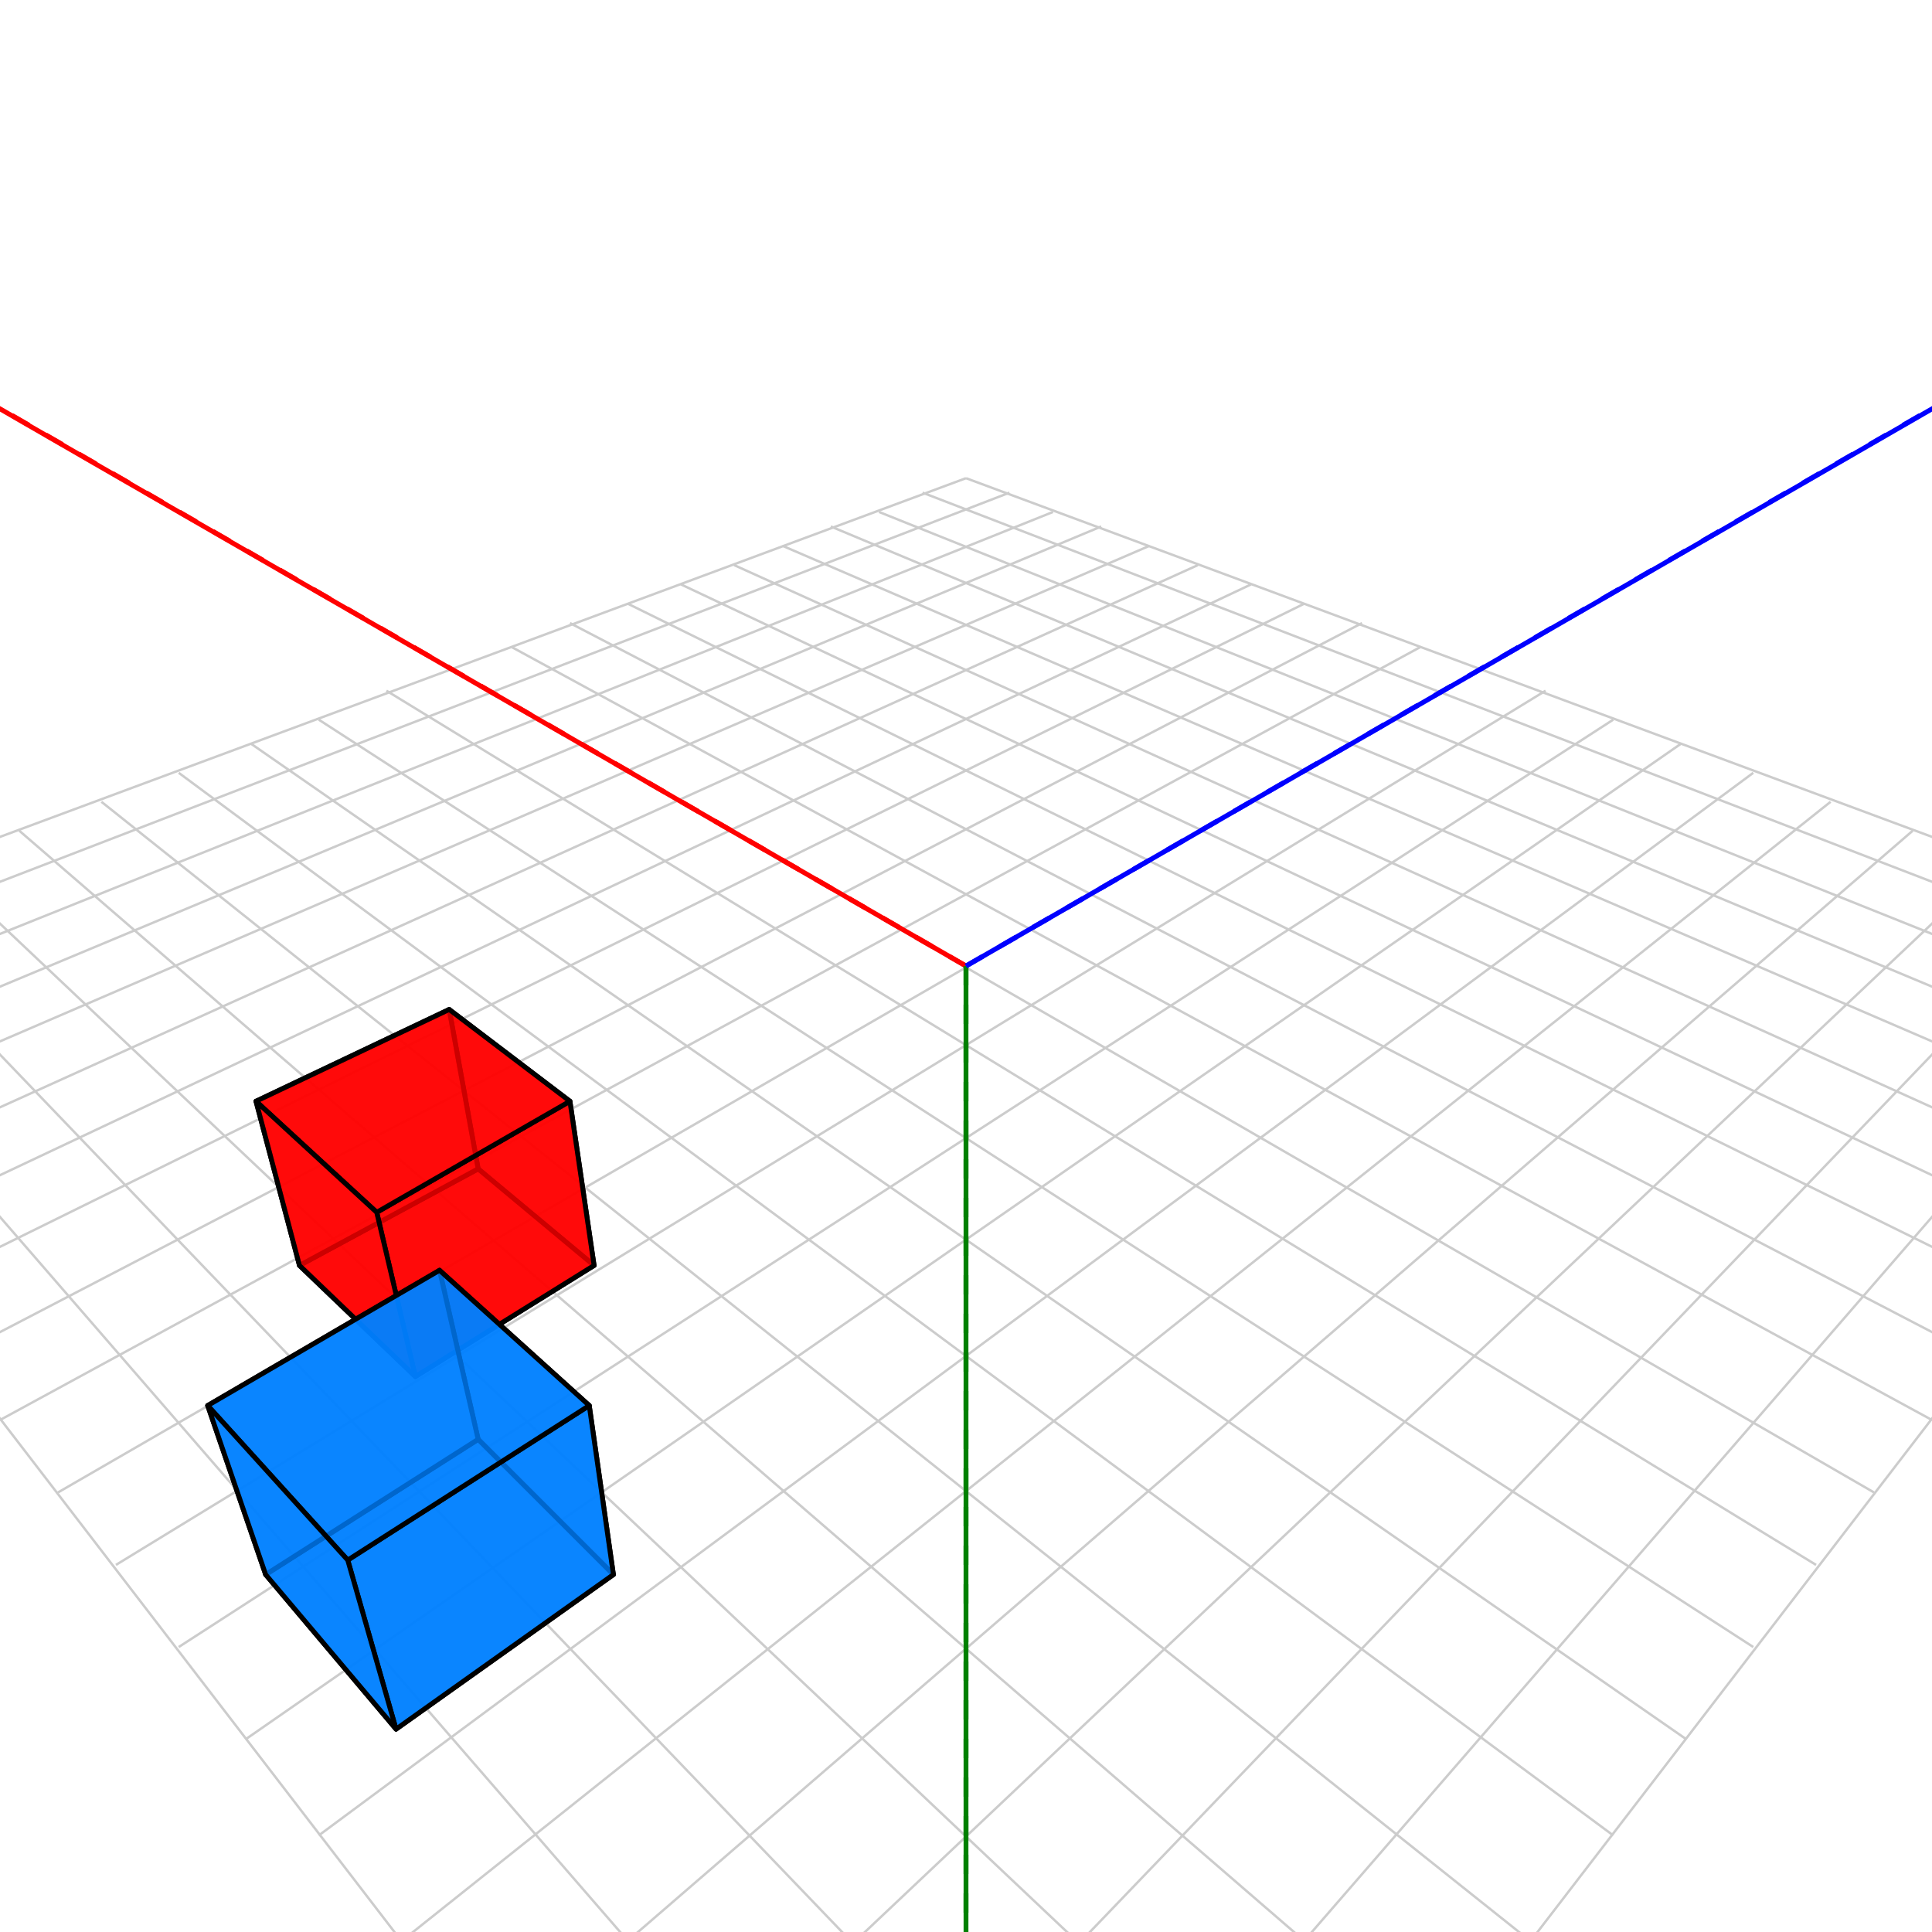
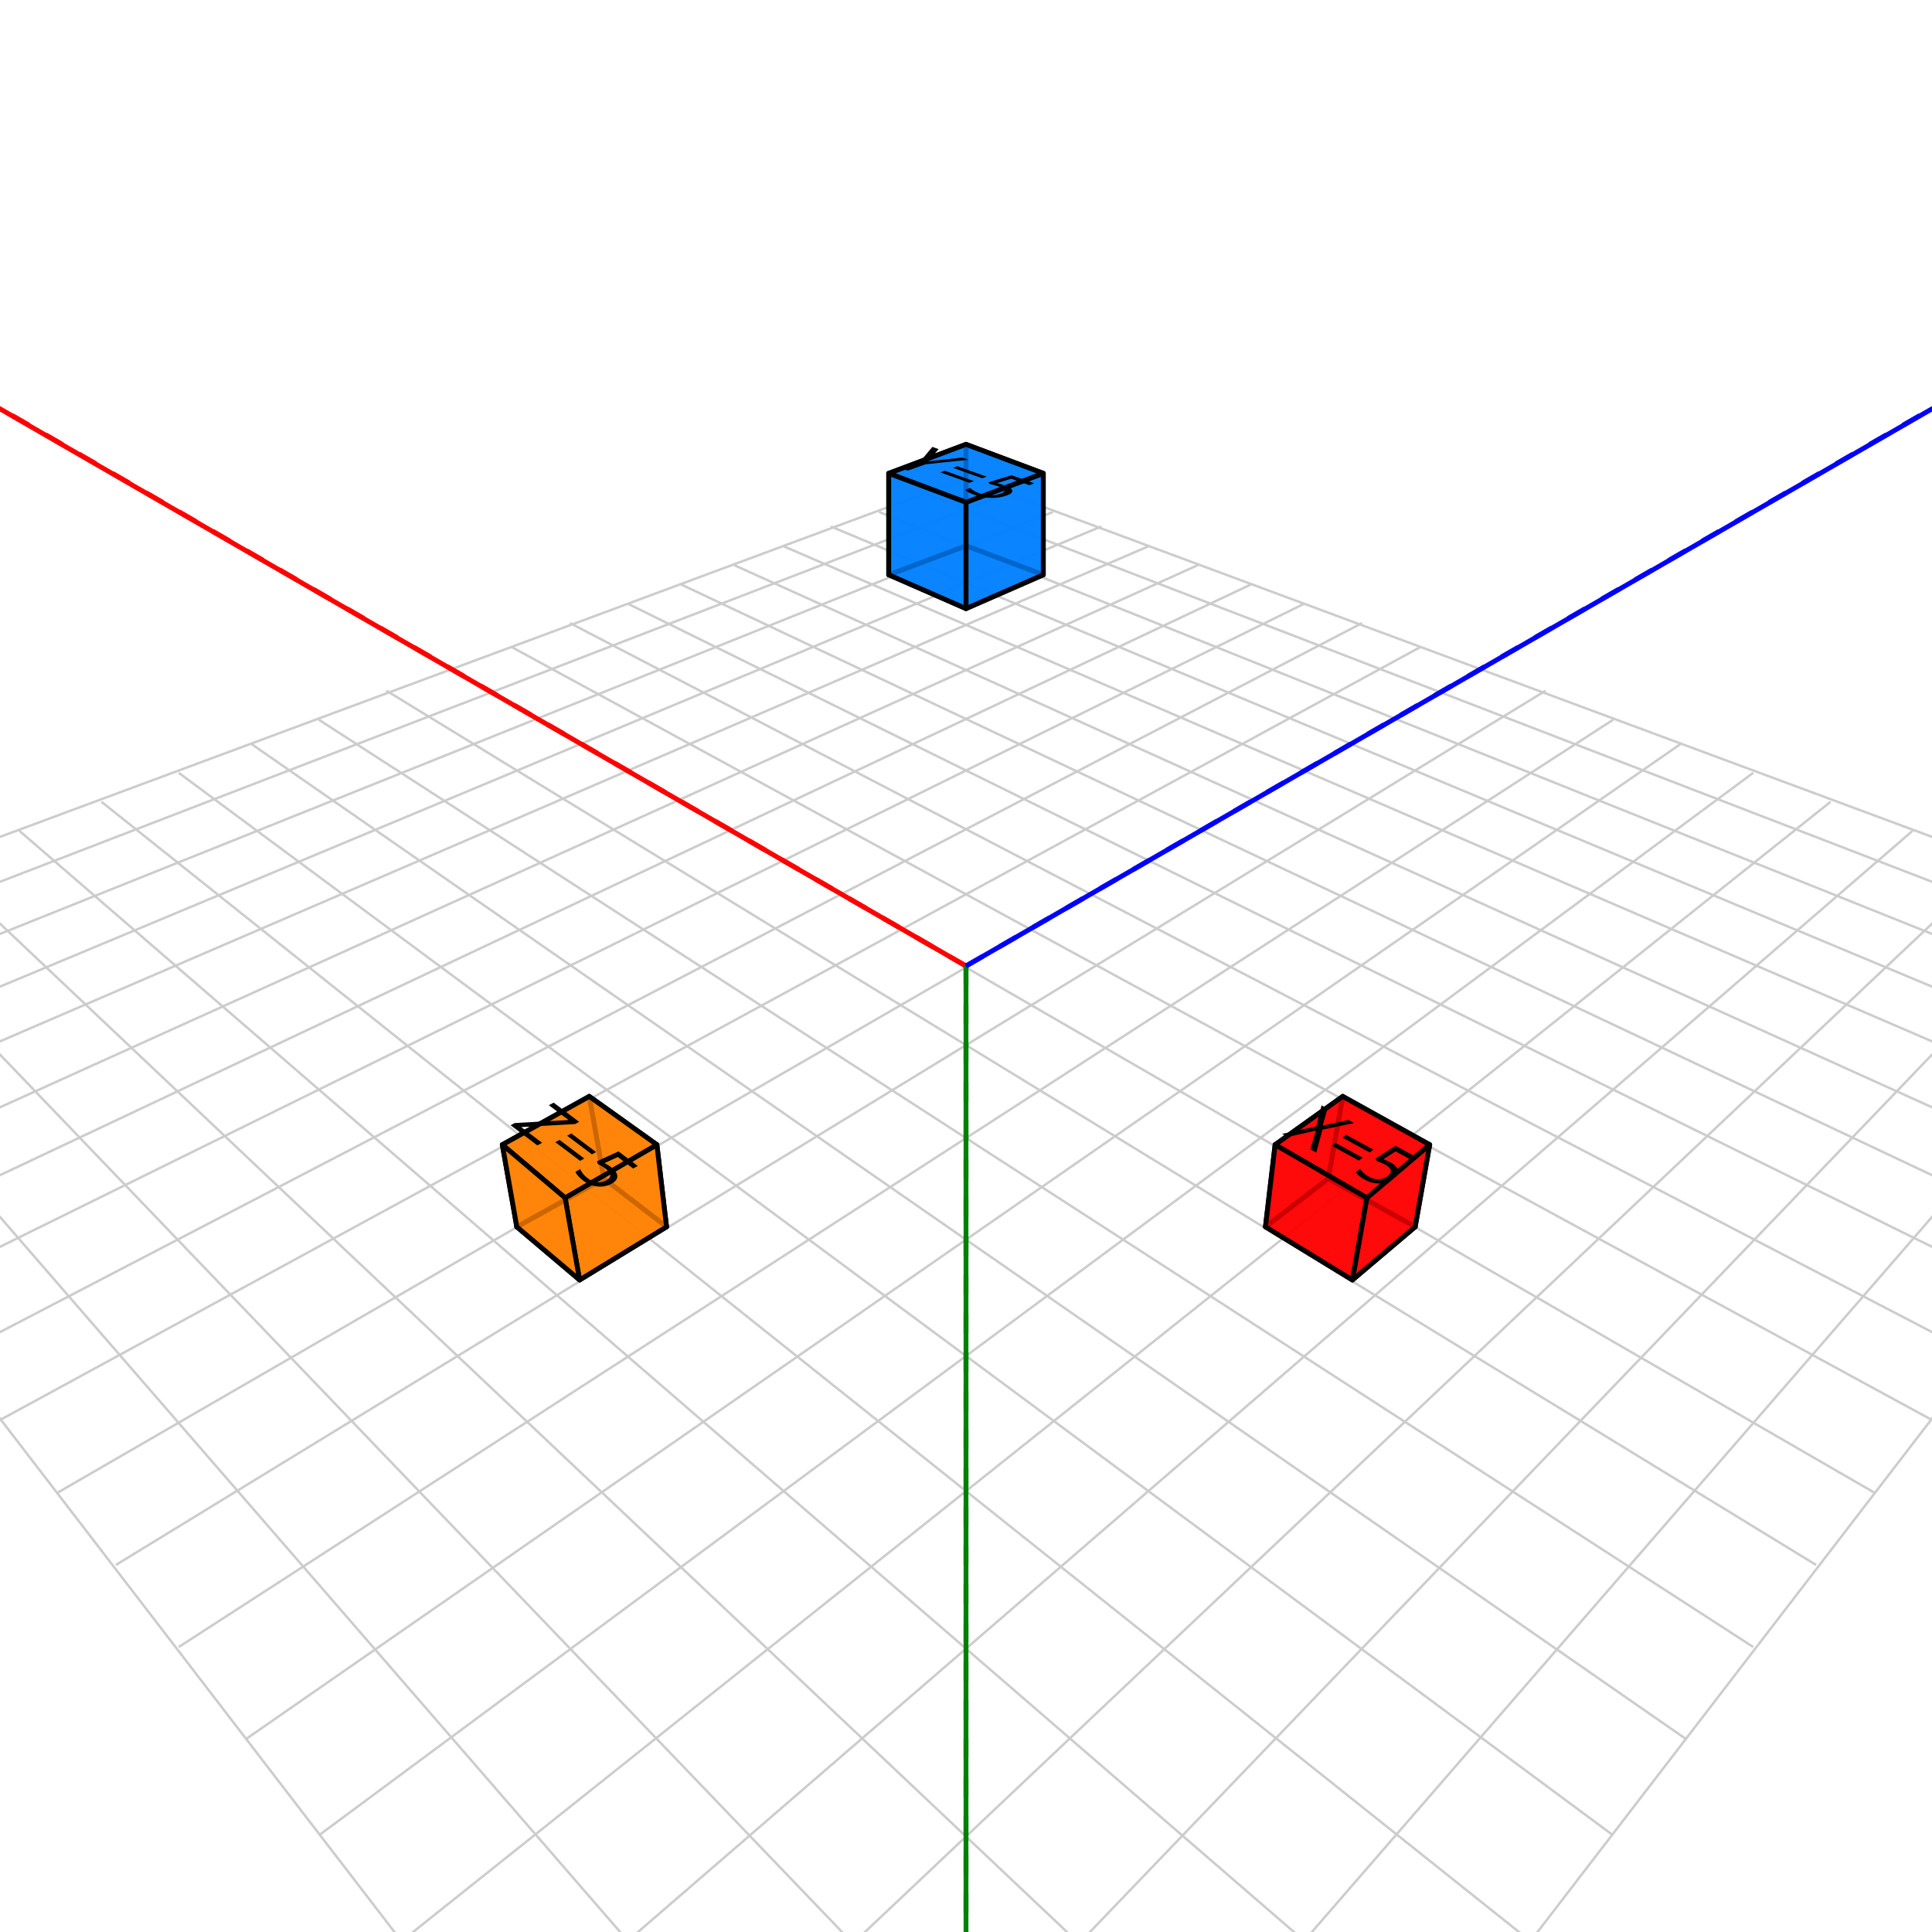
<svg xmlns="http://www.w3.org/2000/svg" width="400" height="400" viewBox="-200 -200 400 400">
  <rect x="-200" y="-200" width="400" height="400" fill="white" />
  <g stroke="#ccc" stroke-width="0.5">
    <line x1="0" y1="-101" x2="-272" y2="0" />
    <line x1="0" y1="-101" x2="272" y2="0" />
    <line x1="9" y1="-98" x2="-266" y2="8" />
    <line x1="-9" y1="-98" x2="266" y2="8" />
    <line x1="18" y1="-94" x2="-259" y2="17" />
    <line x1="-18" y1="-94" x2="259" y2="17" />
    <line x1="28" y1="-91" x2="-252" y2="26" />
    <line x1="-28" y1="-91" x2="252" y2="26" />
    <line x1="38" y1="-87" x2="-245" y2="35" />
    <line x1="-38" y1="-87" x2="245" y2="35" />
    <line x1="48" y1="-83" x2="-237" y2="46" />
    <line x1="-48" y1="-83" x2="237" y2="46" />
    <line x1="59" y1="-79" x2="-229" y2="57" />
    <line x1="-59" y1="-79" x2="229" y2="57" />
    <line x1="70" y1="-75" x2="-220" y2="68" />
    <line x1="-70" y1="-75" x2="220" y2="68" />
    <line x1="82" y1="-71" x2="-210" y2="81" />
    <line x1="-82" y1="-71" x2="210" y2="81" />
    <line x1="94" y1="-66" x2="-200" y2="94" />
    <line x1="-94" y1="-66" x2="200" y2="94" />
    <line x1="106" y1="-61" x2="-188" y2="109" />
    <line x1="-106" y1="-61" x2="188" y2="109" />
    <line x1="120" y1="-57" x2="-176" y2="124" />
    <line x1="-120" y1="-57" x2="176" y2="124" />
    <line x1="134" y1="-51" x2="-163" y2="141" />
    <line x1="-134" y1="-51" x2="163" y2="141" />
    <line x1="148" y1="-46" x2="-149" y2="160" />
    <line x1="-148" y1="-46" x2="149" y2="160" />
    <line x1="163" y1="-40" x2="-134" y2="180" />
    <line x1="-163" y1="-40" x2="134" y2="180" />
    <line x1="179" y1="-34" x2="-117" y2="202" />
    <line x1="-179" y1="-34" x2="117" y2="202" />
    <line x1="196" y1="-28" x2="-98" y2="226" />
    <line x1="-196" y1="-28" x2="98" y2="226" />
    <line x1="214" y1="-22" x2="-77" y2="253" />
    <line x1="-214" y1="-22" x2="77" y2="253" />
    <line x1="232" y1="-15" x2="-54" y2="283" />
    <line x1="-232" y1="-15" x2="54" y2="283" />
    <line x1="252" y1="-8" x2="-29" y2="316" />
    <line x1="-252" y1="-8" x2="29" y2="316" />
    <line x1="272" y1="0" x2="0" y2="354" />
    <line x1="-272" y1="0" x2="0" y2="354" />
  </g>
  <g stroke="#000" stroke-width="1" stroke-linecap="round" stroke-linejoin="round">
-     <polygon fill="rgba(255,0,0,0.8)" points="-101,42 -77,62 -82,28 -107,9" />
-     <polygon fill="rgba(255,0,0,0.8)" points="-101,42 -77,62 -114,85 -138,62" />
-     <polygon fill="rgba(255,0,0,0.8)" points="-101,42 -107,9 -147,28 -138,62" />
-     <polygon fill="rgba(255,0,0,0.8)" points="-77,62 -82,28 -122,51 -114,85" />
-     <polygon fill="rgba(255,0,0,0.8)" points="-107,9 -82,28 -122,51 -147,28" />
-     <polygon fill="rgba(255,0,0,0.8)" points="-138,62 -147,28 -122,51 -114,85" />
-     <polygon fill="rgba(0,128,255,0.8)" points="-101,98 -73,126 -78,91 -109,63" />
-     <polygon fill="rgba(0,128,255,0.8)" points="-101,98 -73,126 -118,158 -145,126" />
-     <polygon fill="rgba(0,128,255,0.8)" points="-101,98 -109,63 -157,91 -145,126" />
-     <polygon fill="rgba(0,128,255,0.8)" points="-73,126 -78,91 -128,123 -118,158" />
-     <polygon fill="rgba(0,128,255,0.8)" points="-109,63 -78,91 -128,123 -157,91" />
-     <polygon fill="rgba(0,128,255,0.8)" points="-145,126 -157,91 -128,123 -118,158" />
+     <polygon fill="rgba(0,128,255,0.8)" points="0,-87 16,-81 16,-102 0,-108" />
+     <polygon fill="rgba(255,0,0,0.8)" points="75,44 93,54 96,37 78,27" />
+     <polygon fill="rgba(255,0,0,0.8)" points="75,44 93,54 80,65 62,54" />
+     <polygon fill="rgba(255,0,0,0.8)" points="75,44 78,27 64,37 62,54" />
+     <polygon fill="rgba(255,0,0,0.8)" points="93,54 96,37 83,48 80,65" />
+     <polygon fill="rgba(255,0,0,0.8)" points="78,27 96,37 83,48 64,37" />
+     <polygon fill="rgba(0,128,255,0.8)" points="0,-87 16,-81 0,-74 -16,-81" />
+     <polygon fill="rgba(0,128,255,0.8)" points="0,-87 0,-108 -16,-102 -16,-81" />
+     <polygon fill="rgba(0,128,255,0.8)" points="16,-81 16,-102 0,-96 0,-74" />
+     <polygon fill="rgba(0,128,255,0.8)" points="0,-108 16,-102 0,-96 -16,-102" />
+     <polygon fill="rgba(255,0,0,0.8)" points="62,54 64,37 83,48 80,65" />
+     <polygon fill="rgba(0,128,255,0.8)" points="-16,-81 -16,-102 0,-96 0,-74" />
+     <polygon fill="rgba(255,128,0,0.8)" points="-75,44 -62,54 -64,37 -78,27" />
+     <polygon fill="rgba(255,128,0,0.8)" points="-75,44 -62,54 -80,65 -93,54" />
+     <polygon fill="rgba(255,128,0,0.8)" points="-75,44 -78,27 -96,37 -93,54" />
+     <polygon fill="rgba(255,128,0,0.8)" points="-62,54 -64,37 -83,48 -80,65" />
+     <polygon fill="rgba(255,128,0,0.8)" points="-78,27 -64,37 -83,48 -96,37" />
+     <polygon fill="rgba(255,128,0,0.8)" points="-93,54 -96,37 -83,48 -80,65" />
+   </g>
+   <g font-family="sans-serif" font-size="14" text-anchor="middle" dominant-baseline="central" transform="matrix(0.8774743 0.4788506 -0.7989027 0.6004909 80.35435 37.26627)">
+     <text x="0" y="0" fill="rgba(0,0,0,1)">X=5</text>
+   </g>
+   <g font-family="sans-serif" font-size="14" text-anchor="middle" dominant-baseline="central" transform="matrix(0.9411241 0.3363646 -0.9411241 0.3363646 0 -101.9115)">
+     <text x="0" y="0" fill="rgba(0,0,0,1)">Y=5</text>
+   </g>
+   <g font-family="sans-serif" font-size="14" text-anchor="middle" dominant-baseline="central" transform="matrix(0.7989027 0.6004909 -0.8774743 0.4788506 -80.35435 37.26627)">
+     <text x="0" y="0" fill="rgba(0,0,0,1)">Z=5</text>
  </g>
  <g stroke-width="1">
    <line x1="0" y1="0" x2="-508" y2="-293" stroke="red" />
    <line x1="0" y1="0" x2="-473" y2="-273" stroke="red" stroke-dasharray="4 4" />
    <line x1="0" y1="0" x2="0" y2="587" stroke="green" />
    <line x1="0" y1="0" x2="0" y2="546" stroke="green" stroke-dasharray="4 4" />
    <line x1="0" y1="0" x2="508" y2="-293" stroke="blue" />
    <line x1="0" y1="0" x2="473" y2="-273" stroke="blue" stroke-dasharray="4 4" />
  </g>
</svg>
